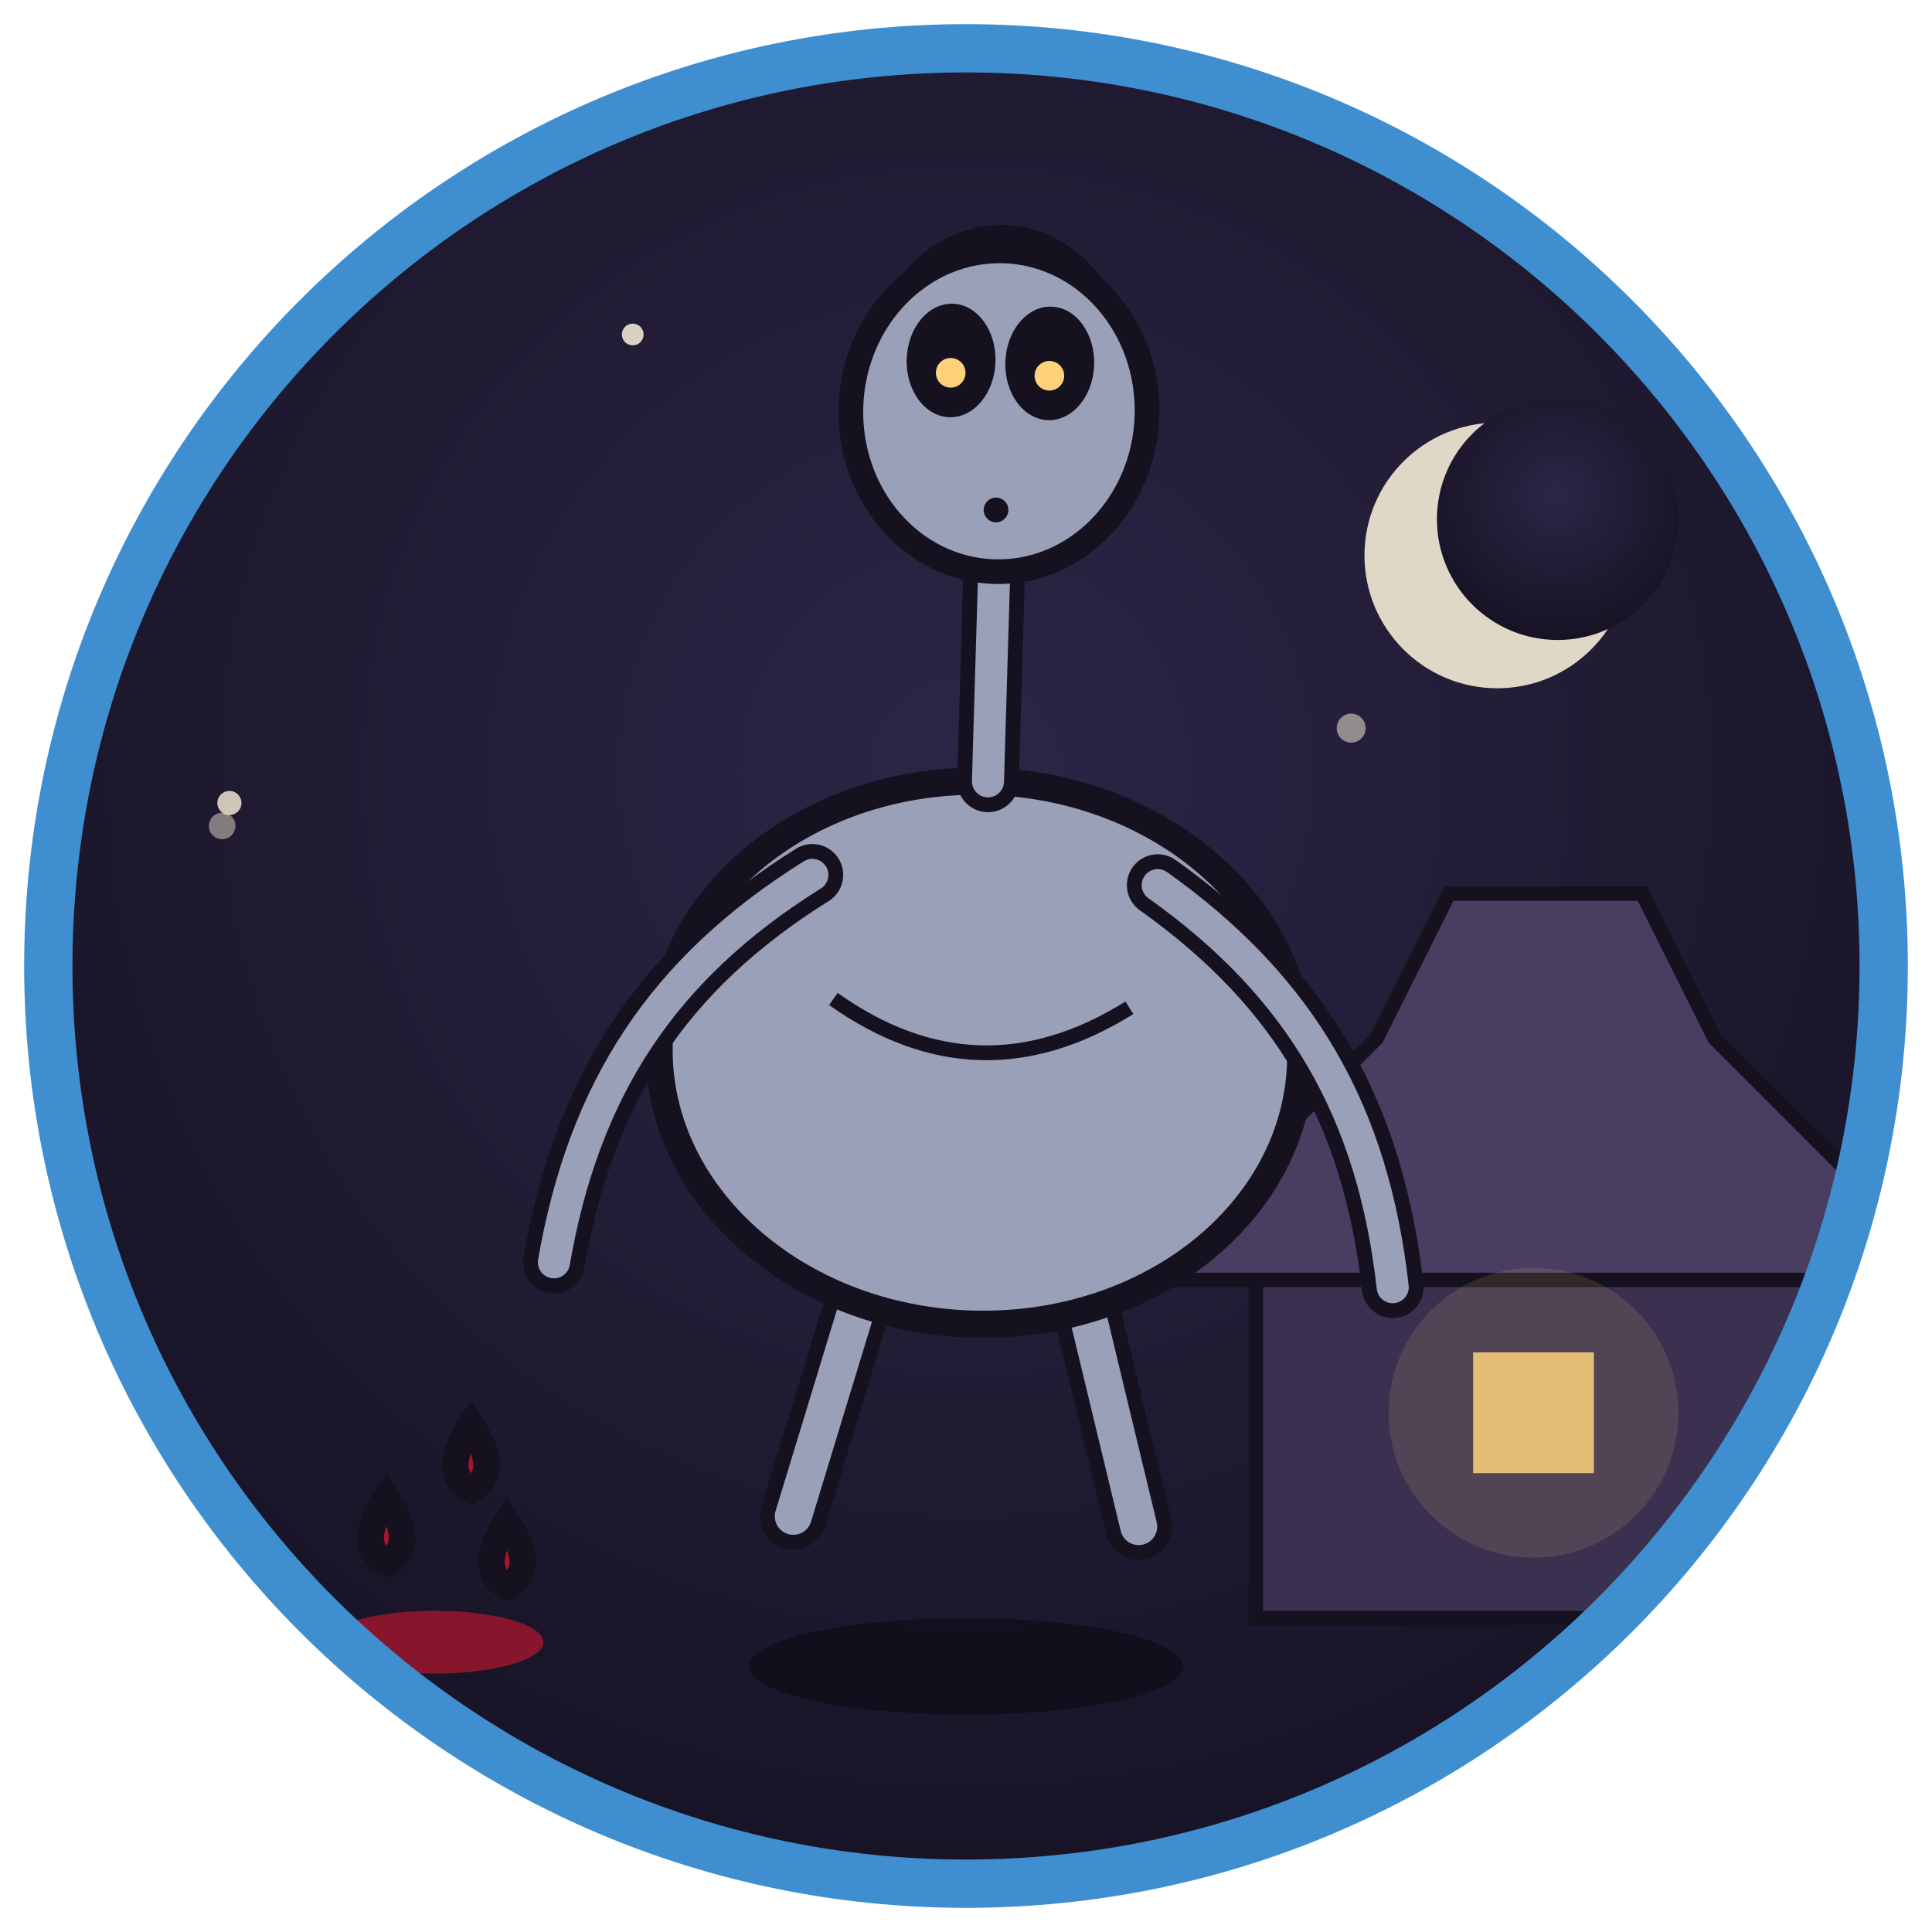
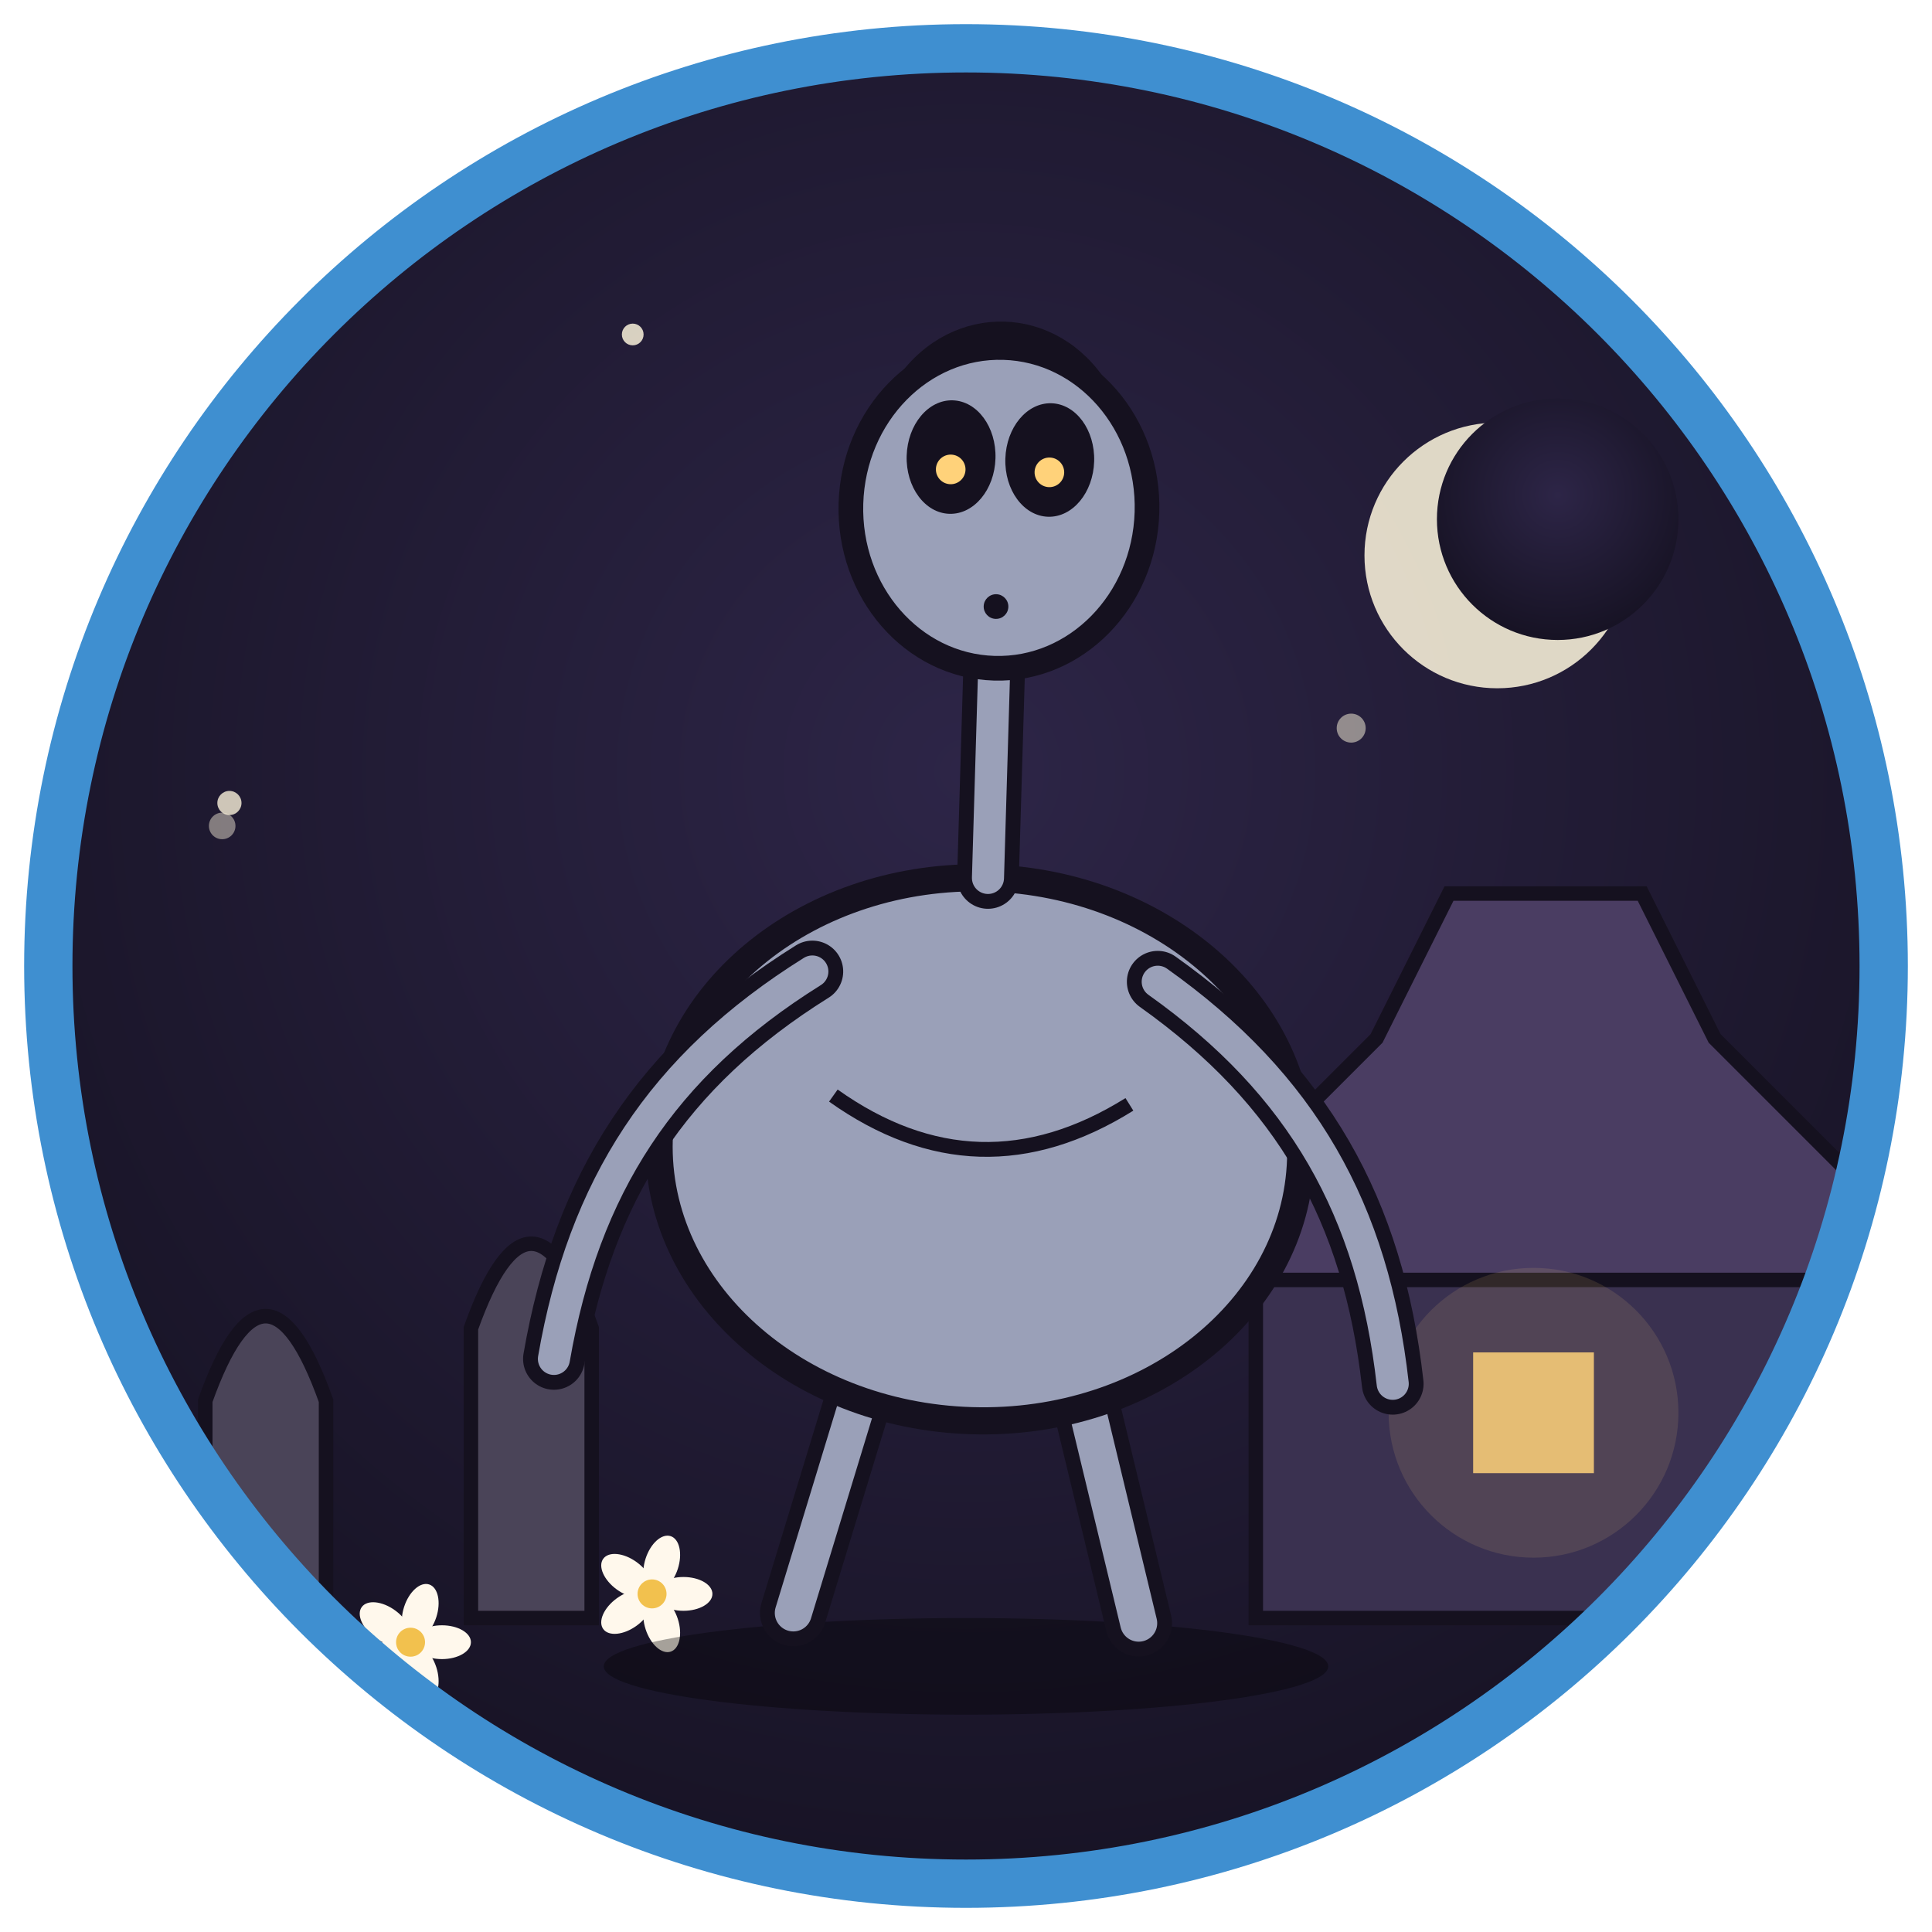
<svg xmlns="http://www.w3.org/2000/svg" viewBox="0 0 160 160" role="img" aria-labelledby="g99bfc0-t">
  <defs>
    <radialGradient id="g99bfc0-sky" cx="50%" cy="40%" r="75%">
      <stop offset="0" stop-color="#2d2547" />
      <stop offset="1" stop-color="#110e1b" />
    </radialGradient>
    <radialGradient id="g99bfc0-glow">
      <stop offset="0" stop-color="#ffb347" stop-opacity="0.75" />
      <stop offset="1" stop-color="#ff6a2a" stop-opacity="0" />
    </radialGradient>
    <radialGradient id="g99bfc0-dread">
      <stop offset="0" stop-color="#a3172d" stop-opacity="0.55" />
      <stop offset="1" stop-color="#a3172d" stop-opacity="0" />
    </radialGradient>
    <linearGradient id="g99bfc0-fire" x1="0" y1="1" x2="0" y2="0">
      <stop offset="0" stop-color="#ffcf5a" />
      <stop offset="0.6" stop-color="#ff7a2a" />
      <stop offset="1" stop-color="#c8202a" />
    </linearGradient>
    <pattern id="poleng" width="8" height="8" patternUnits="userSpaceOnUse">
      <rect width="8" height="8" fill="#f2ead8" />
      <rect width="4" height="4" fill="#15111f" />
      <rect x="4" y="4" width="4" height="4" fill="#15111f" />
    </pattern>
    <clipPath id="g99bfc0-disc">
      <circle cx="80" cy="80" r="76" />
    </clipPath>
  </defs>
  <g clip-path="url(#g99bfc0-disc)">
    <rect width="160" height="160" fill="url(#g99bfc0-sky)" />
    <circle cx="121.5" cy="16.0" r="0.8" fill="#f4ecd6" opacity="0.64" />
    <circle cx="52.4" cy="27.7" r="0.9" fill="#f4ecd6" opacity="0.87" />
    <circle cx="73.9" cy="38.3" r="0.8" fill="#f4ecd6" opacity="0.44" />
    <circle cx="18.4" cy="68.4" r="1.1" fill="#f4ecd6" opacity="0.47" />
    <circle cx="19.0" cy="66.5" r="1.0" fill="#f4ecd6" opacity="0.82" />
    <circle cx="111.9" cy="60.3" r="1.2" fill="#f4ecd6" opacity="0.53" />
    <circle cx="124.0" cy="46.0" r="11.0" fill="#f4ecd6" opacity="0.9" />
    <circle cx="129.0" cy="43.0" r="10.0" fill="url(#g99bfc0-sky)" />
    <path d="M104 134 L104 104 L152 104 L152 134 Z" fill="#3a3150" stroke="#15111f" stroke-width="1.2" />
    <path d="M94 106 L114 86 L120 74 L136 74 L142 86 L162 106 Z" fill="#4a3d62" stroke="#15111f" stroke-width="1.2" />
    <rect x="122" y="112" width="10" height="10" fill="#ffd27a" opacity="0.85" />
    <circle cx="127.0" cy="117.0" r="12.0" fill="#ffd27a" opacity="0.12" />
-     <ellipse cx="80.0" cy="138.0" rx="18.0" ry="4.0" fill="#000000" opacity="0.35" />
-     <g transform="translate(80 126) rotate(1.7) scale(1.022) translate(-80 -134)">
+     <path d="M17 134 L17 116 Q22 102 27 116 L27 134 Z" fill="#4a4458" stroke="#15111f" stroke-width="1.2" />
+     <path d="M39 134 L39 110 Q44 96 49 110 L49 134 Z" fill="#4a4458" stroke="#15111f" stroke-width="1.2" />
+     <ellipse cx="16.6" cy="130.0" rx="2.4" ry="1.4" fill="#fff8ec" transform="rotate(0 16.6 130.0)" />
+     <ellipse cx="14.8" cy="132.5" rx="2.4" ry="1.4" fill="#fff8ec" transform="rotate(72 14.8 132.5)" />
+     <ellipse cx="11.9" cy="131.5" rx="2.4" ry="1.4" fill="#fff8ec" transform="rotate(144 11.9 131.5)" />
+     <ellipse cx="11.9" cy="128.5" rx="2.4" ry="1.4" fill="#fff8ec" transform="rotate(216 11.9 128.5)" />
+     <ellipse cx="14.8" cy="127.5" rx="2.4" ry="1.4" fill="#fff8ec" transform="rotate(288 14.8 127.5)" />
+     <circle cx="14.0" cy="130.0" r="1.2" fill="#f2c14e" />
+     <ellipse cx="56.6" cy="132.0" rx="2.4" ry="1.4" fill="#fff8ec" transform="rotate(0 56.6 132.0)" />
+     <ellipse cx="54.8" cy="134.5" rx="2.4" ry="1.4" fill="#fff8ec" transform="rotate(72 54.8 134.5)" />
+     <ellipse cx="51.9" cy="133.5" rx="2.4" ry="1.4" fill="#fff8ec" transform="rotate(144 51.9 133.5)" />
+     <ellipse cx="51.9" cy="130.5" rx="2.4" ry="1.4" fill="#fff8ec" transform="rotate(216 51.9 130.5)" />
+     <ellipse cx="54.8" cy="129.5" rx="2.4" ry="1.4" fill="#fff8ec" transform="rotate(288 54.8 129.5)" />
+     <circle cx="54.0" cy="132.0" r="1.2" fill="#f2c14e" />
+     <ellipse cx="36.6" cy="136.0" rx="2.4" ry="1.4" fill="#fff8ec" transform="rotate(0 36.6 136.0)" />
+     <ellipse cx="34.8" cy="138.5" rx="2.4" ry="1.4" fill="#fff8ec" transform="rotate(72 34.8 138.5)" />
+     <ellipse cx="31.9" cy="137.5" rx="2.4" ry="1.4" fill="#fff8ec" transform="rotate(144 31.9 137.5)" />
+     <ellipse cx="31.9" cy="134.5" rx="2.4" ry="1.4" fill="#fff8ec" transform="rotate(216 31.9 134.5)" />
+     <ellipse cx="34.8" cy="133.5" rx="2.4" ry="1.4" fill="#fff8ec" transform="rotate(288 34.8 133.5)" />
+     <circle cx="34.0" cy="136.0" r="1.2" fill="#f2c14e" />
+     <ellipse cx="80.0" cy="138.0" rx="30.0" ry="4.0" fill="#000000" opacity="0.35" />
+     <g transform="translate(80 134) rotate(1.7) scale(1.022) translate(-80 -134)">
      <path d="M72 112 L66 134" fill="none" stroke="#15111f" stroke-width="5.4" stroke-linecap="round" />
      <path d="M72 112 L66 134" fill="none" stroke="#9aa0b8" stroke-width="3" stroke-linecap="round" />
      <path d="M88 112 L94 134" fill="none" stroke="#15111f" stroke-width="5.4" stroke-linecap="round" />
      <path d="M88 112 L94 134" fill="none" stroke="#9aa0b8" stroke-width="3" stroke-linecap="round" />
      <ellipse cx="80.0" cy="96.0" rx="26.0" ry="22.0" fill="#9aa0b8" stroke="#15111f" stroke-width="2.2" />
      <path d="M68 92 Q80 100 92 92" fill="none" stroke="#15111f" stroke-width="1.2" />
      <path d="M66 82 C54 90 48 100 46 114" fill="none" stroke="#15111f" stroke-width="5.0" stroke-linecap="round" />
      <path d="M66 82 C54 90 48 100 46 114" fill="none" stroke="#9aa0b8" stroke-width="2.6" stroke-linecap="round" />
      <path d="M94 82 C106 90 112 100 114 114" fill="none" stroke="#15111f" stroke-width="5.0" stroke-linecap="round" />
      <path d="M94 82 C106 90 112 100 114 114" fill="none" stroke="#9aa0b8" stroke-width="2.6" stroke-linecap="round" />
      <path d="M80 74 L80 54" fill="none" stroke="#15111f" stroke-width="5.0" stroke-linecap="round" />
      <path d="M80 74 L80 54" fill="none" stroke="#9aa0b8" stroke-width="2.6" stroke-linecap="round" />
      <ellipse cx="80.0" cy="44.0" rx="12.0" ry="13.0" fill="#9aa0b8" stroke="#15111f" stroke-width="2" />
      <ellipse cx="76.0" cy="40.0" rx="3.6" ry="4.6" fill="#15111f" />
      <ellipse cx="84.0" cy="40.0" rx="3.6" ry="4.6" fill="#15111f" />
      <circle cx="76.0" cy="41.0" r="1.2" fill="#ffd27a" />
      <circle cx="84.0" cy="41.0" r="1.2" fill="#ffd27a" />
      <circle cx="80.0" cy="52.0" r="1.0" fill="#15111f" />
      <path d="M72 34 C76 28 84 28 88 34" fill="none" stroke="#15111f" stroke-width="1.2" />
    </g>
-     <ellipse cx="36.0" cy="136.0" rx="9.0" ry="2.6" fill="#a3172d" opacity="0.8" />
-     <path d="M32 124 q-2.6 4 0 5.4 q2.6 -1.4 0 -5.4 Z" fill="#a3172d" stroke="#15111f" stroke-width="2.2" />
-     <path d="M39 118 q-2.6 4 0 5.4 q2.6 -1.4 0 -5.4 Z" fill="#a3172d" stroke="#15111f" stroke-width="2.2" />
-     <path d="M42 126 q-2.6 4 0 5.4 q2.6 -1.4 0 -5.4 Z" fill="#a3172d" stroke="#15111f" stroke-width="2.2" />
  </g>
  <circle cx="80" cy="80" r="76" fill="none" stroke="#3f8fd0" stroke-width="4" />
</svg>
